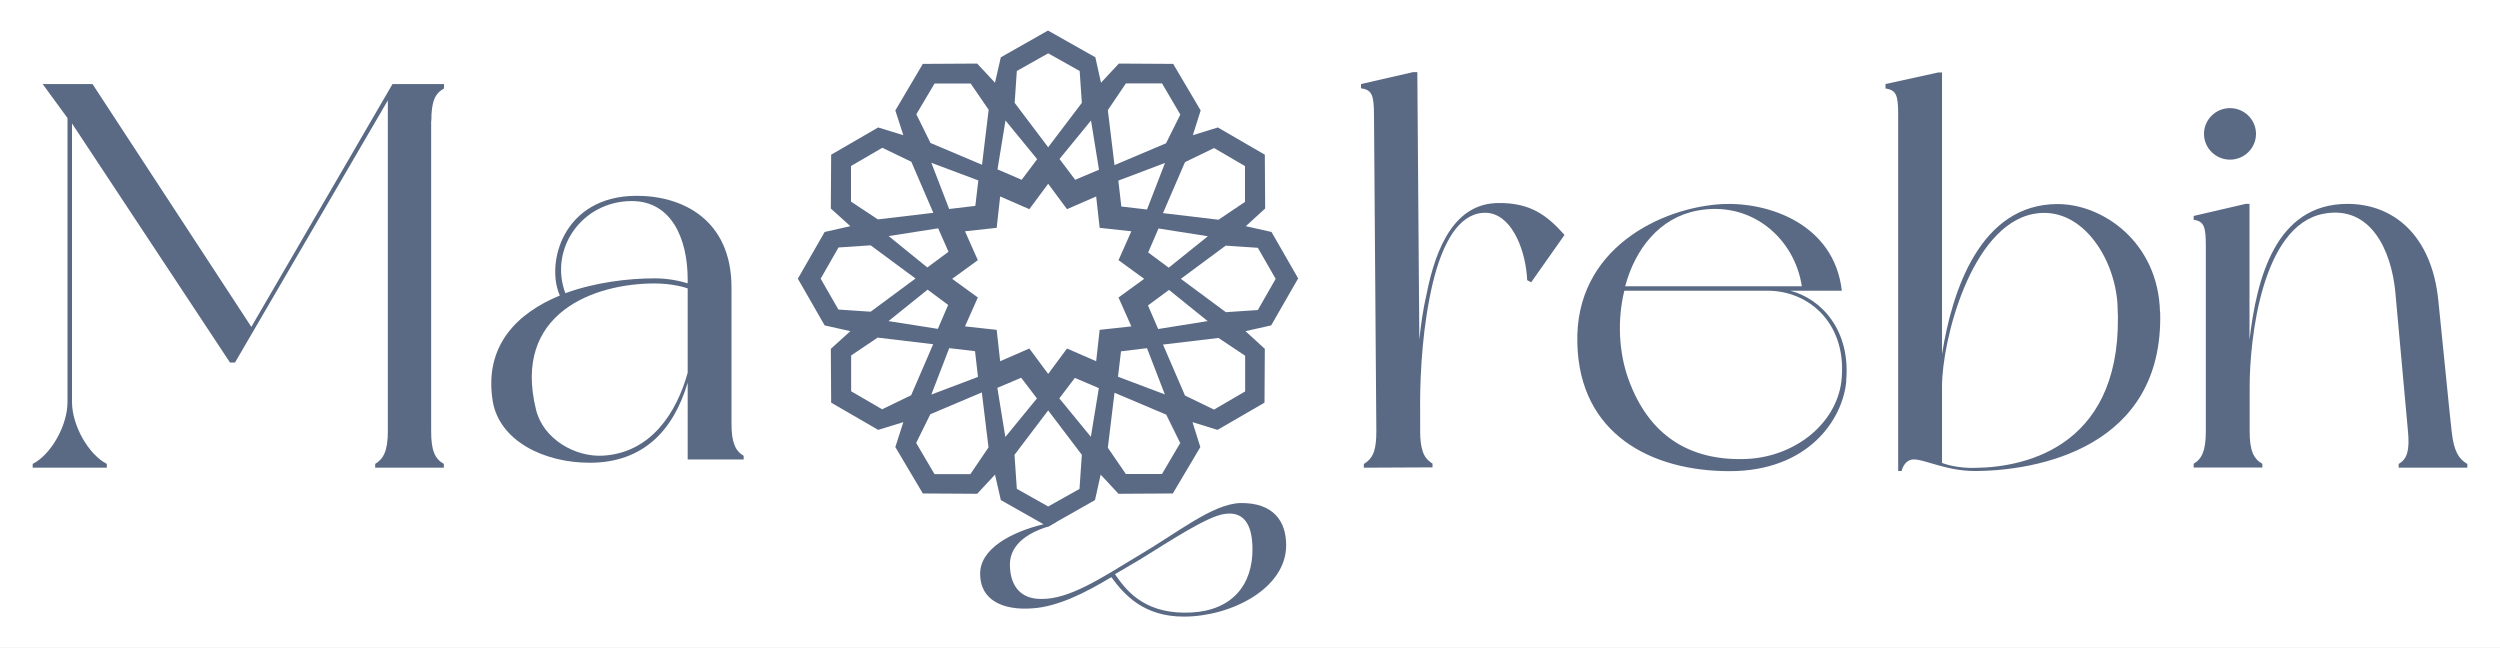
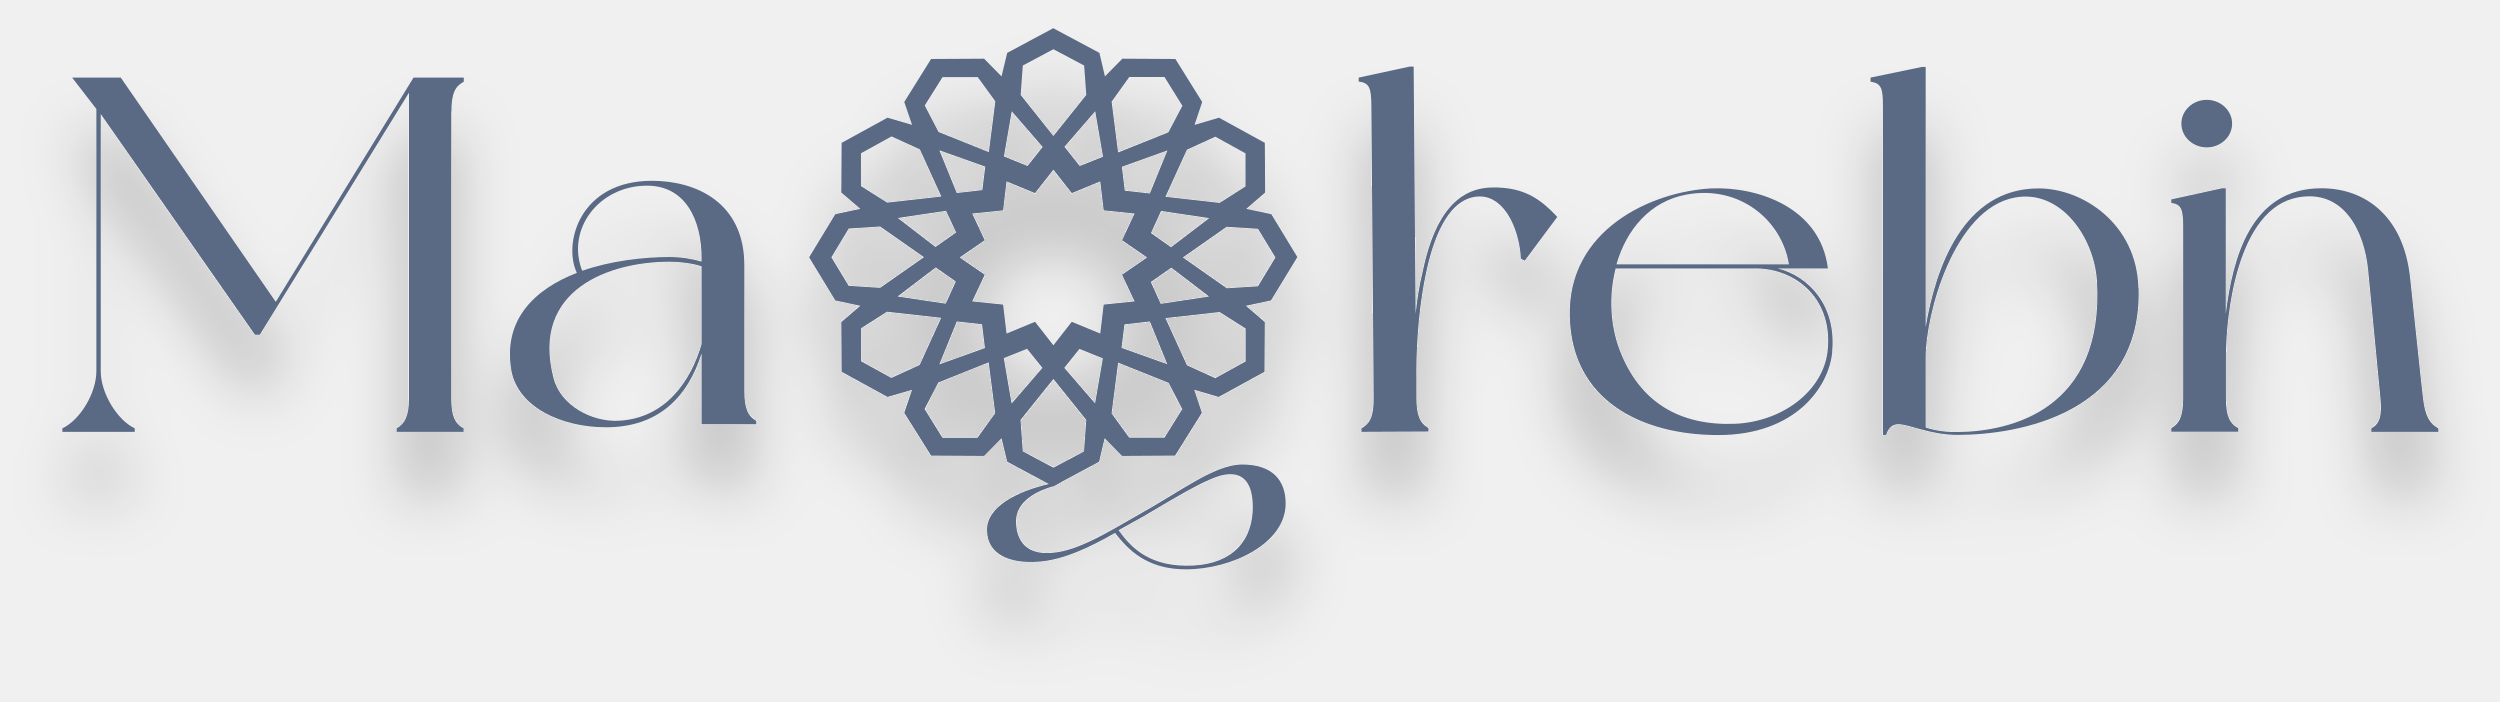
- <svg xmlns="http://www.w3.org/2000/svg" width="112" height="29" viewBox="0 0 112 29" fill="none">
-   <rect width="112" height="29" fill="white" />
-   <path d="M19.316 5.407V19.333C19.316 20.191 19.488 20.561 19.884 20.783V20.953H16.808V20.783C17.181 20.561 17.375 20.191 17.375 19.333V4.497L10.528 16.242H10.304L3.226 5.532V18.009C3.226 19.067 3.972 20.369 4.786 20.783V20.953H1.464V20.783C2.285 20.369 3.024 19.067 3.024 18.009V5.288L1.911 3.765H4.144L11.26 14.644L17.584 3.765H19.891V3.964C19.495 4.186 19.324 4.526 19.324 5.414L19.316 5.407Z" fill="#5A6A85" />
-   <path d="M33.309 20.583H30.808V17.144C30.165 19.304 28.799 20.731 26.417 20.731C24.386 20.731 22.4 19.77 22.079 18.002C21.661 15.495 23.169 14.023 25.081 13.239C24.438 11.812 25.207 8.772 28.53 8.772C30.591 8.772 32.771 9.852 32.771 12.877V18.971C32.771 19.829 32.943 20.199 33.316 20.421V20.591L33.309 20.583ZM30.808 16.7V12.921C30.68 12.869 30.091 12.699 29.322 12.699C26.619 12.699 22.945 14.023 24.013 18.35C24.334 19.674 25.775 20.487 27.014 20.413C29.172 20.287 30.315 18.475 30.808 16.7ZM25.327 13.135C26.663 12.647 28.157 12.47 29.322 12.47C29.889 12.47 30.389 12.566 30.808 12.692V12.521C30.808 10.658 30.061 9.008 28.306 9.008C26.074 9.008 24.588 11.146 25.327 13.135Z" fill="#5A6A85" />
-   <path d="M82.716 17.055C82.566 18.801 81.006 21.108 77.482 21.108C73.957 21.108 70.762 19.437 70.665 15.384C70.538 11.131 74.435 9.289 77.16 9.142C79.266 9.045 82.171 10.051 82.514 13.024H80.207C81.618 13.394 82.91 14.814 82.708 17.055H82.716ZM79.192 13.024H72.77C72.449 14.326 72.524 15.776 72.942 16.952C73.86 19.533 75.719 20.665 78.251 20.561C80.386 20.465 82.245 19.015 82.492 17.1C82.79 14.548 81.081 13.024 79.192 13.024ZM72.815 12.825H80.722C80.401 10.687 78.467 8.971 76.033 9.437C74.346 9.755 73.255 11.153 72.808 12.825H72.815Z" fill="#5A6A85" />
-   <path d="M96.775 13.979C96.947 20.073 91.243 21.101 88.465 21.101C87.173 21.101 86.21 20.561 85.71 20.583C85.367 20.605 85.24 20.924 85.187 21.101H85.038V5.14C85.038 4.282 84.963 4.038 84.471 3.964V3.765L86.83 3.247H87.002V15.872C87.45 13.024 88.712 9.142 92.183 9.142C94.215 9.142 96.693 10.857 96.768 13.979H96.775ZM94.864 13.638C94.737 11.501 93.199 9.171 91.093 9.585C88.293 10.125 87.002 15.258 87.002 17.322V20.739C87.129 20.79 87.696 20.983 88.487 20.96C90.869 20.938 95.207 19.903 94.864 13.638Z" fill="#5A6A85" />
-   <path d="M98.739 5.998C98.739 5.362 99.262 4.844 99.904 4.844C100.546 4.844 101.069 5.362 101.069 5.998C101.069 6.634 100.546 7.152 99.904 7.152C99.262 7.152 98.739 6.634 98.739 5.998Z" fill="#5A6A85" />
-   <path d="M110.537 20.783V20.953H107.46V20.783C107.856 20.561 107.953 20.147 107.878 19.333C107.804 18.52 107.43 14.371 107.311 13.091C107.139 11.249 106.221 9.164 104.085 9.578C101.308 10.118 100.785 15.251 100.785 17.314V19.326C100.785 20.184 100.957 20.554 101.353 20.776V20.946H98.276V20.776C98.65 20.554 98.821 20.184 98.821 19.326V11.02C98.821 10.162 98.747 9.918 98.276 9.844V9.674L100.606 9.134H100.778V15.229C101.099 12.477 101.942 9.134 105.168 9.134C107.199 9.134 108.939 10.51 109.237 13.461C109.484 15.842 109.73 18.424 109.835 19.333C109.932 20.221 110.156 20.561 110.529 20.783H110.537Z" fill="#5A6A85" />
-   <path d="M67.573 9.112C67.424 9.097 67.275 9.09 67.11 9.097C65.206 9.112 64.333 11.013 63.907 13.195C63.75 13.868 63.653 14.563 63.586 15.221L63.496 3.232H63.302L60.973 3.765V3.957C61.473 4.023 61.548 4.275 61.555 5.133L61.66 19.326C61.66 19.703 61.63 19.984 61.563 20.199C61.563 20.228 61.54 20.258 61.533 20.287C61.48 20.428 61.398 20.539 61.301 20.635C61.264 20.672 61.219 20.702 61.174 20.739C61.152 20.753 61.122 20.768 61.1 20.783C61.1 20.835 61.1 20.953 61.1 20.953L64.176 20.938C64.176 20.938 64.176 20.82 64.176 20.768C64.176 20.768 64.131 20.739 64.109 20.724C64.064 20.694 64.027 20.657 63.982 20.62C63.892 20.532 63.81 20.421 63.758 20.28C63.75 20.25 63.735 20.221 63.728 20.191C63.661 19.977 63.623 19.696 63.623 19.319V18.364C63.608 17.336 63.668 15.28 64.034 13.409C64.213 12.455 64.467 11.553 64.833 10.857C65.139 10.258 65.535 9.815 66.013 9.63C66.11 9.593 66.207 9.563 66.311 9.548C66.476 9.526 66.625 9.526 66.774 9.556C67.812 9.77 68.365 11.316 68.417 12.551L68.596 12.647L69.627 11.183L70.09 10.525C69.335 9.667 68.656 9.208 67.588 9.112H67.573Z" fill="#5A6A85" />
-   <path d="M55.559 22.536C54.298 22.588 52.759 23.867 50.923 24.94C49.332 25.901 47.899 26.855 46.637 26.833C45.718 26.833 45.293 26.249 45.248 25.435C45.166 24.481 45.95 23.897 46.95 23.593L47.361 23.357C47.159 23.394 46.958 23.431 46.756 23.483C45.3 23.837 43.867 24.592 43.911 25.753C43.934 26.885 44.927 27.351 46.241 27.255C47.406 27.181 48.645 26.544 49.788 25.857C50.385 26.67 51.251 27.624 53.036 27.624C55.141 27.624 57.62 26.374 57.62 24.429C57.62 23.349 57.053 22.514 55.559 22.536ZM56.105 24.843C56.007 26.463 54.94 27.476 53.028 27.447C51.191 27.425 50.422 26.411 49.952 25.724C50.325 25.502 50.699 25.28 51.072 25.065C52.506 24.178 54.096 23.128 54.865 23.024C55.858 22.876 56.157 23.712 56.105 24.836V24.843Z" fill="#5A6A85" />
-   <path d="M58.165 12.485L56.963 10.392L55.813 10.133L56.679 9.341L56.664 6.93L54.559 5.71L53.439 6.057L53.79 4.948L52.558 2.862L50.124 2.848L49.325 3.705L49.071 2.566L46.95 1.368L44.837 2.566L44.576 3.705L43.777 2.848L41.343 2.862L40.111 4.948L40.469 6.057L39.342 5.71L37.236 6.93L37.221 9.341L38.095 10.133L36.945 10.392L35.743 12.485L36.945 14.578L38.095 14.836L37.221 15.628L37.236 18.039L39.342 19.259L40.469 18.912L40.111 20.029L41.343 22.107L43.777 22.122L44.576 21.264L44.837 22.403L46.756 23.49L46.95 23.601L47.361 23.364L47.518 23.276L49.056 22.403L49.31 21.264L50.109 22.122L52.543 22.107L53.775 20.029L53.424 18.912L54.544 19.259L56.65 18.039L56.664 15.628L55.798 14.836L56.948 14.578L58.15 12.485H58.165ZM54.38 6.627L55.776 7.44V9.045L54.589 9.844L52.102 9.548L53.088 7.263L54.387 6.634L54.38 6.627ZM51.386 15.598L52.184 17.669L50.086 16.878L50.221 15.739L51.386 15.598ZM51.386 9.386L50.236 9.252L50.101 8.091L52.192 7.3L51.386 9.386ZM51.43 13.683L52.371 12.988L54.103 14.385L51.886 14.74L51.43 13.683ZM52.364 11.996L51.438 11.309L51.901 10.236L54.111 10.584L52.364 11.989V11.996ZM50.437 3.735H52.058L52.879 5.133L52.237 6.42L49.93 7.396L49.631 4.933L50.437 3.742V3.735ZM49.235 7.603L48.167 8.054L47.466 7.122L48.877 5.399L49.235 7.603ZM45.554 3.18L46.958 2.389L48.369 3.18L48.466 4.608L46.958 6.597L45.457 4.608L45.554 3.18ZM45.046 5.399L46.465 7.13L45.771 8.054L44.688 7.588L45.046 5.399ZM41.866 3.742H43.486L44.292 4.918L43.994 7.381L41.686 6.405L41.052 5.118L41.873 3.735L41.866 3.742ZM43.68 15.724L43.814 16.885L41.724 17.677L42.553 15.524L42.53 15.598L43.68 15.732V15.724ZM41.552 12.973L42.478 13.661L42.015 14.733L39.805 14.385L41.552 12.98V12.973ZM41.544 11.982L39.812 10.576L42.03 10.229L42.493 11.279L41.544 11.982ZM42.523 9.363L41.724 7.293L43.829 8.084L43.695 9.223L42.523 9.363ZM38.132 7.433L39.529 6.62L40.828 7.248L41.813 9.534L39.327 9.829L38.125 9.031V7.426L38.132 7.433ZM37.565 13.875L36.766 12.485L37.565 11.087L39.006 10.991L41.014 12.477L39.006 13.964L37.565 13.868V13.875ZM39.529 18.342L38.132 17.529V15.924L39.319 15.125L41.806 15.421L40.82 17.706L39.521 18.335L39.529 18.342ZM43.486 21.241H41.866L41.044 19.844L41.679 18.557L43.986 17.581L44.285 20.043L43.478 21.234L43.486 21.241ZM44.688 17.373L45.748 16.922L46.458 17.854L46.51 17.788L46.45 17.854L45.039 19.577L44.681 17.373H44.688ZM48.369 21.9L46.958 22.691L45.554 21.9L45.45 20.376L46.958 18.387L48.466 20.376L48.362 21.9H48.369ZM48.877 19.577L47.458 17.847L48.153 16.93L49.228 17.388L48.869 19.577H48.877ZM49.265 14.777L49.108 16.183L47.802 15.613L46.958 16.752L46.114 15.613L44.807 16.183L44.651 14.777L43.232 14.622L43.807 13.328L42.657 12.492L43.807 11.656L43.232 10.362L44.651 10.207L44.807 8.801L46.114 9.371L46.958 8.232L47.802 9.371L49.108 8.801L49.265 10.207L50.684 10.362L50.109 11.656L51.259 12.492L50.109 13.328L50.684 14.622L49.265 14.777ZM52.924 19.94L52.244 18.572H52.237L52.871 19.851L52.058 21.234H50.437L49.631 20.058L49.93 17.595L52.237 18.572H52.252L52.931 19.947L52.924 19.94ZM55.783 17.536L54.387 18.35L53.088 17.721L52.102 15.436L54.589 15.14L55.783 15.938V17.544V17.536ZM54.91 13.979L52.901 12.492L54.91 11.005L56.351 11.101L57.15 12.492L56.351 13.89L54.91 13.986V13.979Z" fill="#5A6A85" />
+ <svg xmlns="http://www.w3.org/2000/svg" width="164" height="46" viewBox="0 0 164 46" fill="none">
+   <g filter="url(#filter0_d_103_188)">
+     <path d="M29.603 7.31V26.14C29.603 27.3 29.848 27.8 30.414 28.1V28.33H26.018V28.1C26.551 27.8 26.829 27.3 26.829 26.14V6.08L17.044 21.96H16.724L6.609 7.48V24.35C6.609 25.78 7.676 27.54 8.839 28.1V28.33H4.091V28.1C5.265 27.54 6.321 25.78 6.321 24.35V7.15L4.731 5.09H7.922L18.09 19.8L27.128 5.09H30.424V5.36C29.859 5.66 29.614 6.12 29.614 7.32L29.603 7.31Z" fill="#5A6A85" />
+     <path d="M49.598 27.83H46.024V23.18C45.106 26.1 43.154 28.03 39.75 28.03C36.848 28.03 34.01 26.73 33.551 24.34C32.953 20.95 35.108 18.96 37.84 17.9C36.922 15.97 38.021 11.86 42.769 11.86C45.714 11.86 48.83 13.32 48.83 17.41V25.65C48.83 26.81 49.075 27.31 49.609 27.61V27.84L49.598 27.83ZM46.024 22.58V17.47C45.842 17.4 44.999 17.17 43.9 17.17C40.038 17.17 34.788 18.96 36.314 24.81C36.773 26.6 38.832 27.7 40.603 27.6C43.687 27.43 45.319 24.98 46.024 22.58ZM38.192 17.76C40.102 17.1 42.236 16.86 43.9 16.86C44.711 16.86 45.426 16.99 46.024 17.16V16.93C46.024 14.41 44.957 12.18 42.449 12.18C39.259 12.18 37.136 15.07 38.192 17.76Z" fill="#5A6A85" />
+     <path d="M120.2 23.06C119.987 25.42 117.757 28.54 112.721 28.54C107.685 28.54 103.118 26.28 102.979 20.8C102.798 15.05 108.368 12.56 112.262 12.36C115.271 12.23 119.422 13.59 119.912 17.61H116.615C118.632 18.11 120.478 20.03 120.19 23.06H120.2ZM115.164 17.61H105.988C105.529 19.37 105.636 21.33 106.234 22.92C107.546 26.41 110.203 27.94 113.82 27.8C116.871 27.67 119.528 25.71 119.88 23.12C120.307 19.67 117.864 17.61 115.164 17.61ZM106.052 17.34H117.352C116.893 14.45 114.129 12.13 110.651 12.76C108.24 13.19 106.682 15.08 106.042 17.34H106.052Z" fill="#5A6A85" />
+     <path d="M140.292 18.9C140.537 27.14 132.385 28.53 128.416 28.53C126.57 28.53 125.194 27.8 124.479 27.83C123.988 27.86 123.807 28.29 123.732 28.53H123.519V6.95C123.519 5.79 123.412 5.46 122.708 5.36V5.09L126.08 4.39H126.325V21.46C126.965 17.61 128.768 12.36 133.73 12.36C136.632 12.36 140.174 14.68 140.281 18.9H140.292ZM137.56 18.44C137.379 15.55 135.181 12.4 132.172 12.96C128.171 13.69 126.325 20.63 126.325 23.42V28.04C126.506 28.11 127.317 28.37 128.448 28.34C131.852 28.31 138.051 26.91 137.56 18.44Z" fill="#5A6A85" />
+     <path d="M143.098 8.11C143.098 7.25 143.845 6.55 144.762 6.55C145.68 6.55 146.427 7.25 146.427 8.11C146.427 8.97 145.68 9.67 144.762 9.67C143.845 9.67 143.098 8.97 143.098 8.11Z" fill="#5A6A85" />
+     <path d="M159.956 28.1V28.33H155.56V28.1C156.126 27.8 156.265 27.24 156.158 26.14C156.051 25.04 155.518 19.43 155.347 17.7C155.102 15.21 153.789 12.39 150.738 12.95C146.768 13.68 146.021 20.62 146.021 23.41V26.13C146.021 27.29 146.267 27.79 146.832 28.09V28.32H142.436V28.09C142.97 27.79 143.215 27.29 143.215 26.13V14.9C143.215 13.74 143.109 13.41 142.436 13.31V13.08L145.765 12.35H146.011V20.59C146.47 16.87 147.675 12.35 152.285 12.35C155.187 12.35 157.673 14.21 158.1 18.2C158.452 21.42 158.804 24.91 158.953 26.14C159.092 27.34 159.412 27.8 159.946 28.1H159.956Z" fill="#5A6A85" />
+     <path d="M98.562 12.32C98.349 12.3 98.135 12.29 97.9 12.3C95.18 12.32 93.931 14.89 93.323 17.84C93.099 18.75 92.96 19.69 92.864 20.58L92.736 4.37H92.459L89.13 5.09V5.35C89.845 5.44 89.951 5.78 89.962 6.94L90.112 26.13C90.112 26.64 90.069 27.02 89.973 27.31C89.973 27.35 89.941 27.39 89.93 27.43C89.855 27.62 89.738 27.77 89.599 27.9C89.546 27.95 89.482 27.99 89.418 28.04C89.386 28.06 89.343 28.08 89.311 28.1C89.311 28.17 89.311 28.33 89.311 28.33L93.707 28.31C93.707 28.31 93.707 28.15 93.707 28.08C93.707 28.08 93.643 28.04 93.611 28.02C93.547 27.98 93.494 27.93 93.43 27.88C93.302 27.76 93.184 27.61 93.11 27.42C93.099 27.38 93.078 27.34 93.067 27.3C92.971 27.01 92.918 26.63 92.918 26.12V24.83C92.896 23.44 92.982 20.66 93.504 18.13C93.761 16.84 94.123 15.62 94.646 14.68C95.084 13.87 95.649 13.27 96.332 13.02C96.471 12.97 96.609 12.93 96.759 12.91C96.993 12.88 97.207 12.88 97.42 12.92C98.903 13.21 99.693 15.3 99.768 16.97L100.024 17.1L101.496 15.12L102.158 14.23C101.08 13.07 100.109 12.45 98.583 12.32H98.562Z" fill="#5A6A85" />
+     <path d="M81.394 30.47C79.591 30.54 77.393 32.27 74.768 33.72C72.496 35.02 70.447 36.31 68.644 36.28C67.331 36.28 66.723 35.49 66.659 34.39C66.542 33.1 67.662 32.31 69.092 31.9L69.679 31.58C69.391 31.63 69.103 31.68 68.814 31.75C66.734 32.23 64.685 33.25 64.749 34.82C64.781 36.35 66.2 36.98 68.078 36.85C69.743 36.75 71.514 35.89 73.147 34.96C74 36.06 75.238 37.35 77.788 37.35C80.797 37.35 84.339 35.66 84.339 33.03C84.339 31.57 83.528 30.44 81.394 30.47ZM82.173 33.59C82.034 35.78 80.509 37.15 77.777 37.11C75.152 37.08 74.053 35.71 73.381 34.78C73.915 34.48 74.448 34.18 74.982 33.89C77.03 32.69 79.303 31.27 80.402 31.13C81.821 30.93 82.248 32.06 82.173 33.58V33.59Z" fill="#5A6A85" />
+     <path d="M85.118 16.88L83.4 14.05L81.757 13.7L82.995 12.63L82.973 9.37L79.965 7.72L78.364 8.19L78.865 6.69L77.105 3.87L73.627 3.85L72.485 5.01L72.122 3.47L69.092 1.85L66.072 3.47L65.699 5.01L64.557 3.85L61.079 3.87L59.318 6.69L59.831 8.19L58.219 7.72L55.211 9.37L55.189 12.63L56.438 13.7L54.794 14.05L53.077 16.88L54.794 19.71L56.438 20.06L55.189 21.13L55.211 24.39L58.219 26.04L59.831 25.57L59.318 27.08L61.079 29.89L64.557 29.91L65.699 28.75L66.072 30.29L68.814 31.76L69.092 31.91L69.679 31.59L69.903 31.47L72.101 30.29L72.464 28.75L73.605 29.91L77.084 29.89L78.844 27.08L78.343 25.57L79.943 26.04L82.952 24.39L82.973 21.13L81.736 20.06L83.379 19.71L85.097 16.88H85.118ZM79.709 8.96L81.704 10.06V12.23L80.007 13.31L76.454 12.91L77.863 9.82L79.719 8.97L79.709 8.96ZM75.43 21.09L76.572 23.89L73.573 22.82L73.765 21.28L75.43 21.09ZM75.43 12.69L73.787 12.51L73.595 10.94L76.582 9.87L75.43 12.69ZM75.494 18.5L76.838 17.56L79.314 19.45L76.145 19.93L75.494 18.5ZM76.828 16.22L75.504 15.29L76.166 13.84L79.324 14.31L76.828 16.21V16.22ZM74.075 5.05H76.39L77.564 6.94L76.646 8.68L73.349 10L72.922 6.67L74.075 5.06V5.05ZM72.357 10.28L70.831 10.89L69.828 9.63L71.845 7.3L72.357 10.28ZM67.097 4.3L69.103 3.23L71.119 4.3L71.258 6.23L69.103 8.92L66.958 6.23L67.097 4.3ZM66.371 7.3L68.398 9.64L67.406 10.89L65.859 10.26L66.371 7.3ZM61.826 5.06H64.141L65.293 6.65L64.867 9.98L61.57 8.66L60.663 6.92L61.837 5.05L61.826 5.06ZM64.419 21.26L64.611 22.83L61.623 23.9L62.807 20.99L62.775 21.09L64.419 21.27V21.26ZM61.378 17.54L62.701 18.47L62.039 19.92L58.881 19.45L61.378 17.55V17.54ZM61.367 16.2L58.892 14.3L62.06 13.83L62.722 15.25L61.367 16.2ZM62.765 12.66L61.623 9.86L64.632 10.93L64.44 12.47L62.765 12.66ZM56.491 10.05L58.486 8.95L60.343 9.8L61.751 12.89L58.198 13.29L56.48 12.21V10.04L56.491 10.05ZM55.68 18.76L54.538 16.88L55.68 14.99L57.739 14.86L60.609 16.87L57.739 18.88L55.68 18.75V18.76ZM58.486 24.8L56.491 23.7V21.53L58.187 20.45L61.74 20.85L60.332 23.94L58.475 24.79L58.486 24.8ZM64.141 28.72H61.826L60.652 26.83L61.559 25.09L64.856 23.77L65.283 27.1L64.13 28.71L64.141 28.72ZM65.859 23.49L67.374 22.88L68.388 24.14L68.462 24.05L68.377 24.14L66.361 26.47L65.848 23.49H65.859ZM71.119 29.61L69.103 30.68L67.097 29.61L66.947 27.55L69.103 24.86L71.258 27.55L71.109 29.61H71.119ZM71.845 26.47L69.817 24.13L70.81 22.89L72.346 23.51L71.834 26.47H71.845ZM72.4 19.98L72.175 21.88L70.308 21.11L69.103 22.65L67.897 21.11L66.03 21.88L65.806 19.98L63.778 19.77L64.6 18.02L62.957 16.89L64.6 15.76L63.778 14.01L65.806 13.8L66.03 11.9L67.897 12.67L69.103 11.13L70.308 12.67L72.175 11.9L72.4 13.8L74.427 14.01L73.605 15.76L75.249 16.89L73.605 18.02L74.427 19.77L72.4 19.98ZM77.628 26.96L76.657 25.11H76.646L77.553 26.84L76.39 28.71H74.075L72.922 27.12L73.349 23.79L76.646 25.11H76.668L77.638 26.97L77.628 26.96ZM81.714 23.71L79.719 24.81L77.863 23.96L76.454 20.87L80.007 20.47L81.714 21.55V23.72V23.71ZM80.466 18.9L77.596 16.89L80.466 14.88L82.525 15.01L83.667 16.89L82.525 18.78L80.466 18.91V18.9Z" fill="#5A6A85" />
+   </g>
+   <defs>
+     <filter id="filter0_d_103_188" x="-2" y="0" width="168.048" height="47.21" filterUnits="userSpaceOnUse" color-interpolation-filters="sRGB">
+       <feFlood flood-opacity="0" result="BackgroundImageFix" />
+       <feColorMatrix in="SourceAlpha" type="matrix" values="0 0 0 0 0 0 0 0 0 0 0 0 0 0 0 0 0 0 127 0" result="hardAlpha" />
+       <feOffset dy="4" />
+       <feGaussianBlur stdDeviation="2" />
+       <feComposite in2="hardAlpha" operator="out" />
+       <feColorMatrix type="matrix" values="0 0 0 0 0 0 0 0 0 0 0 0 0 0 0 0 0 0 0.25 0" />
+       <feBlend mode="normal" in2="BackgroundImageFix" result="effect1_dropShadow_103_188" />
+       <feBlend mode="normal" in="SourceGraphic" in2="effect1_dropShadow_103_188" result="shape" />
+     </filter>
+   </defs>
</svg>
